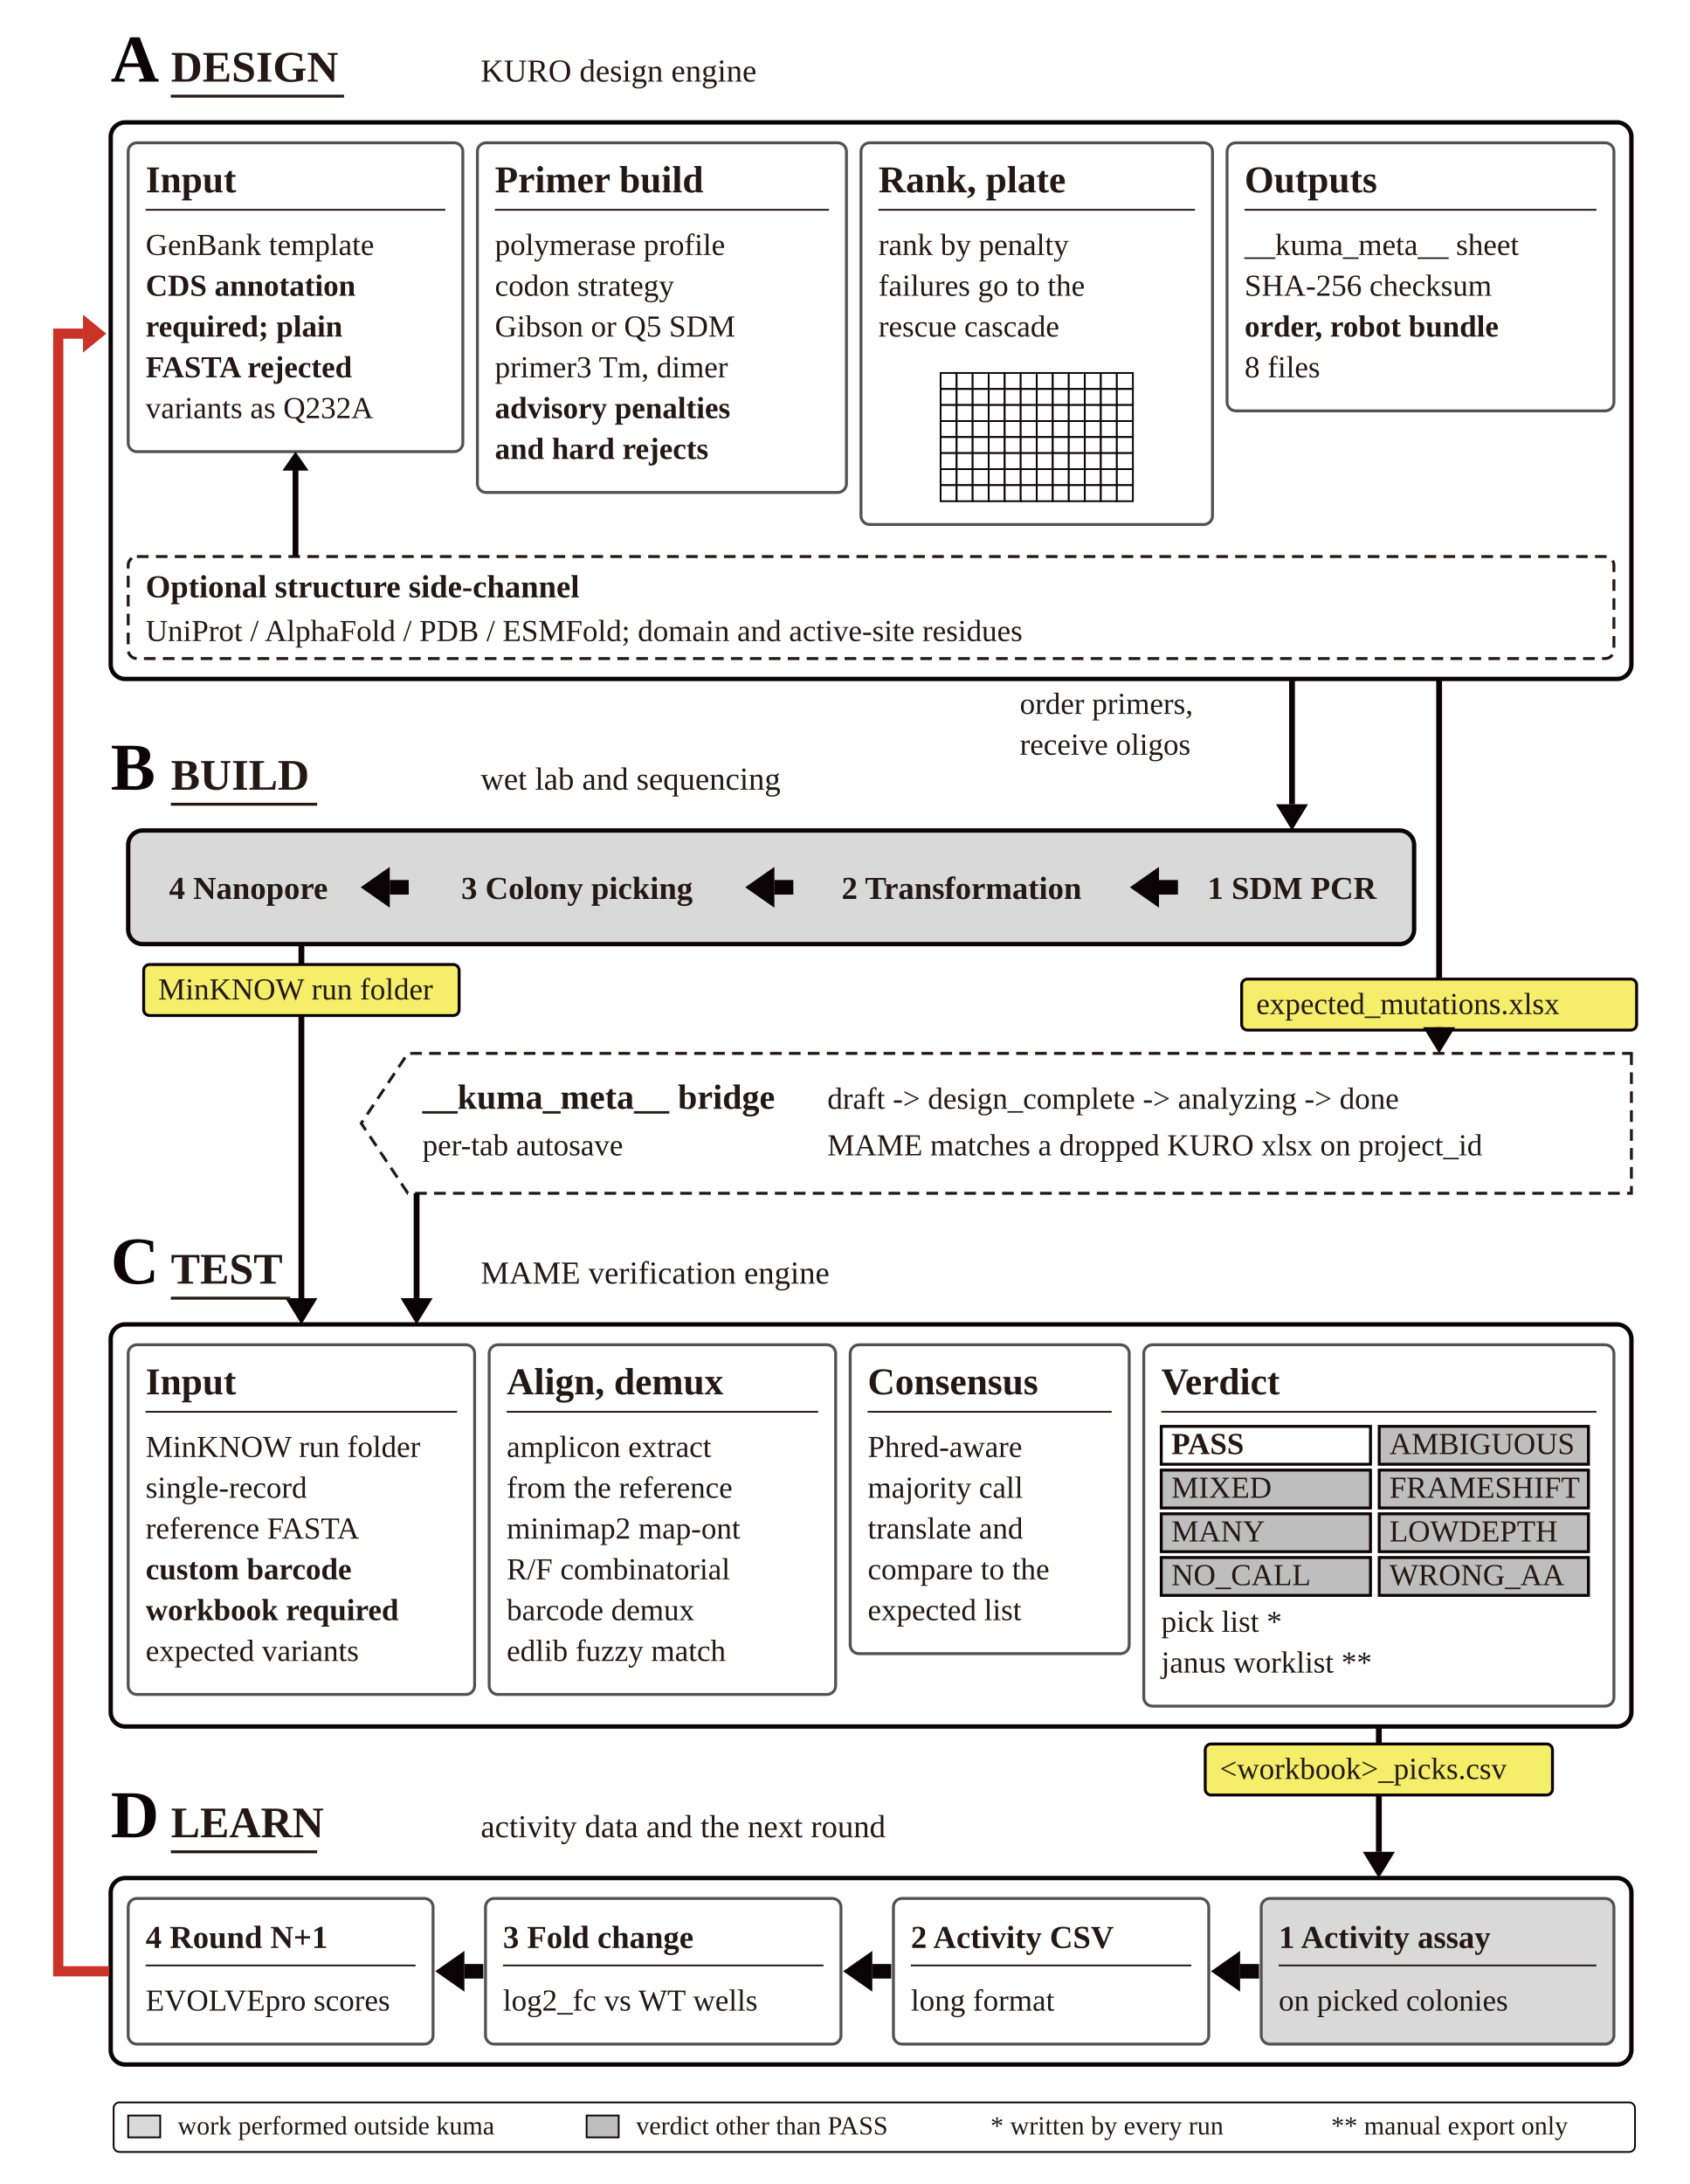
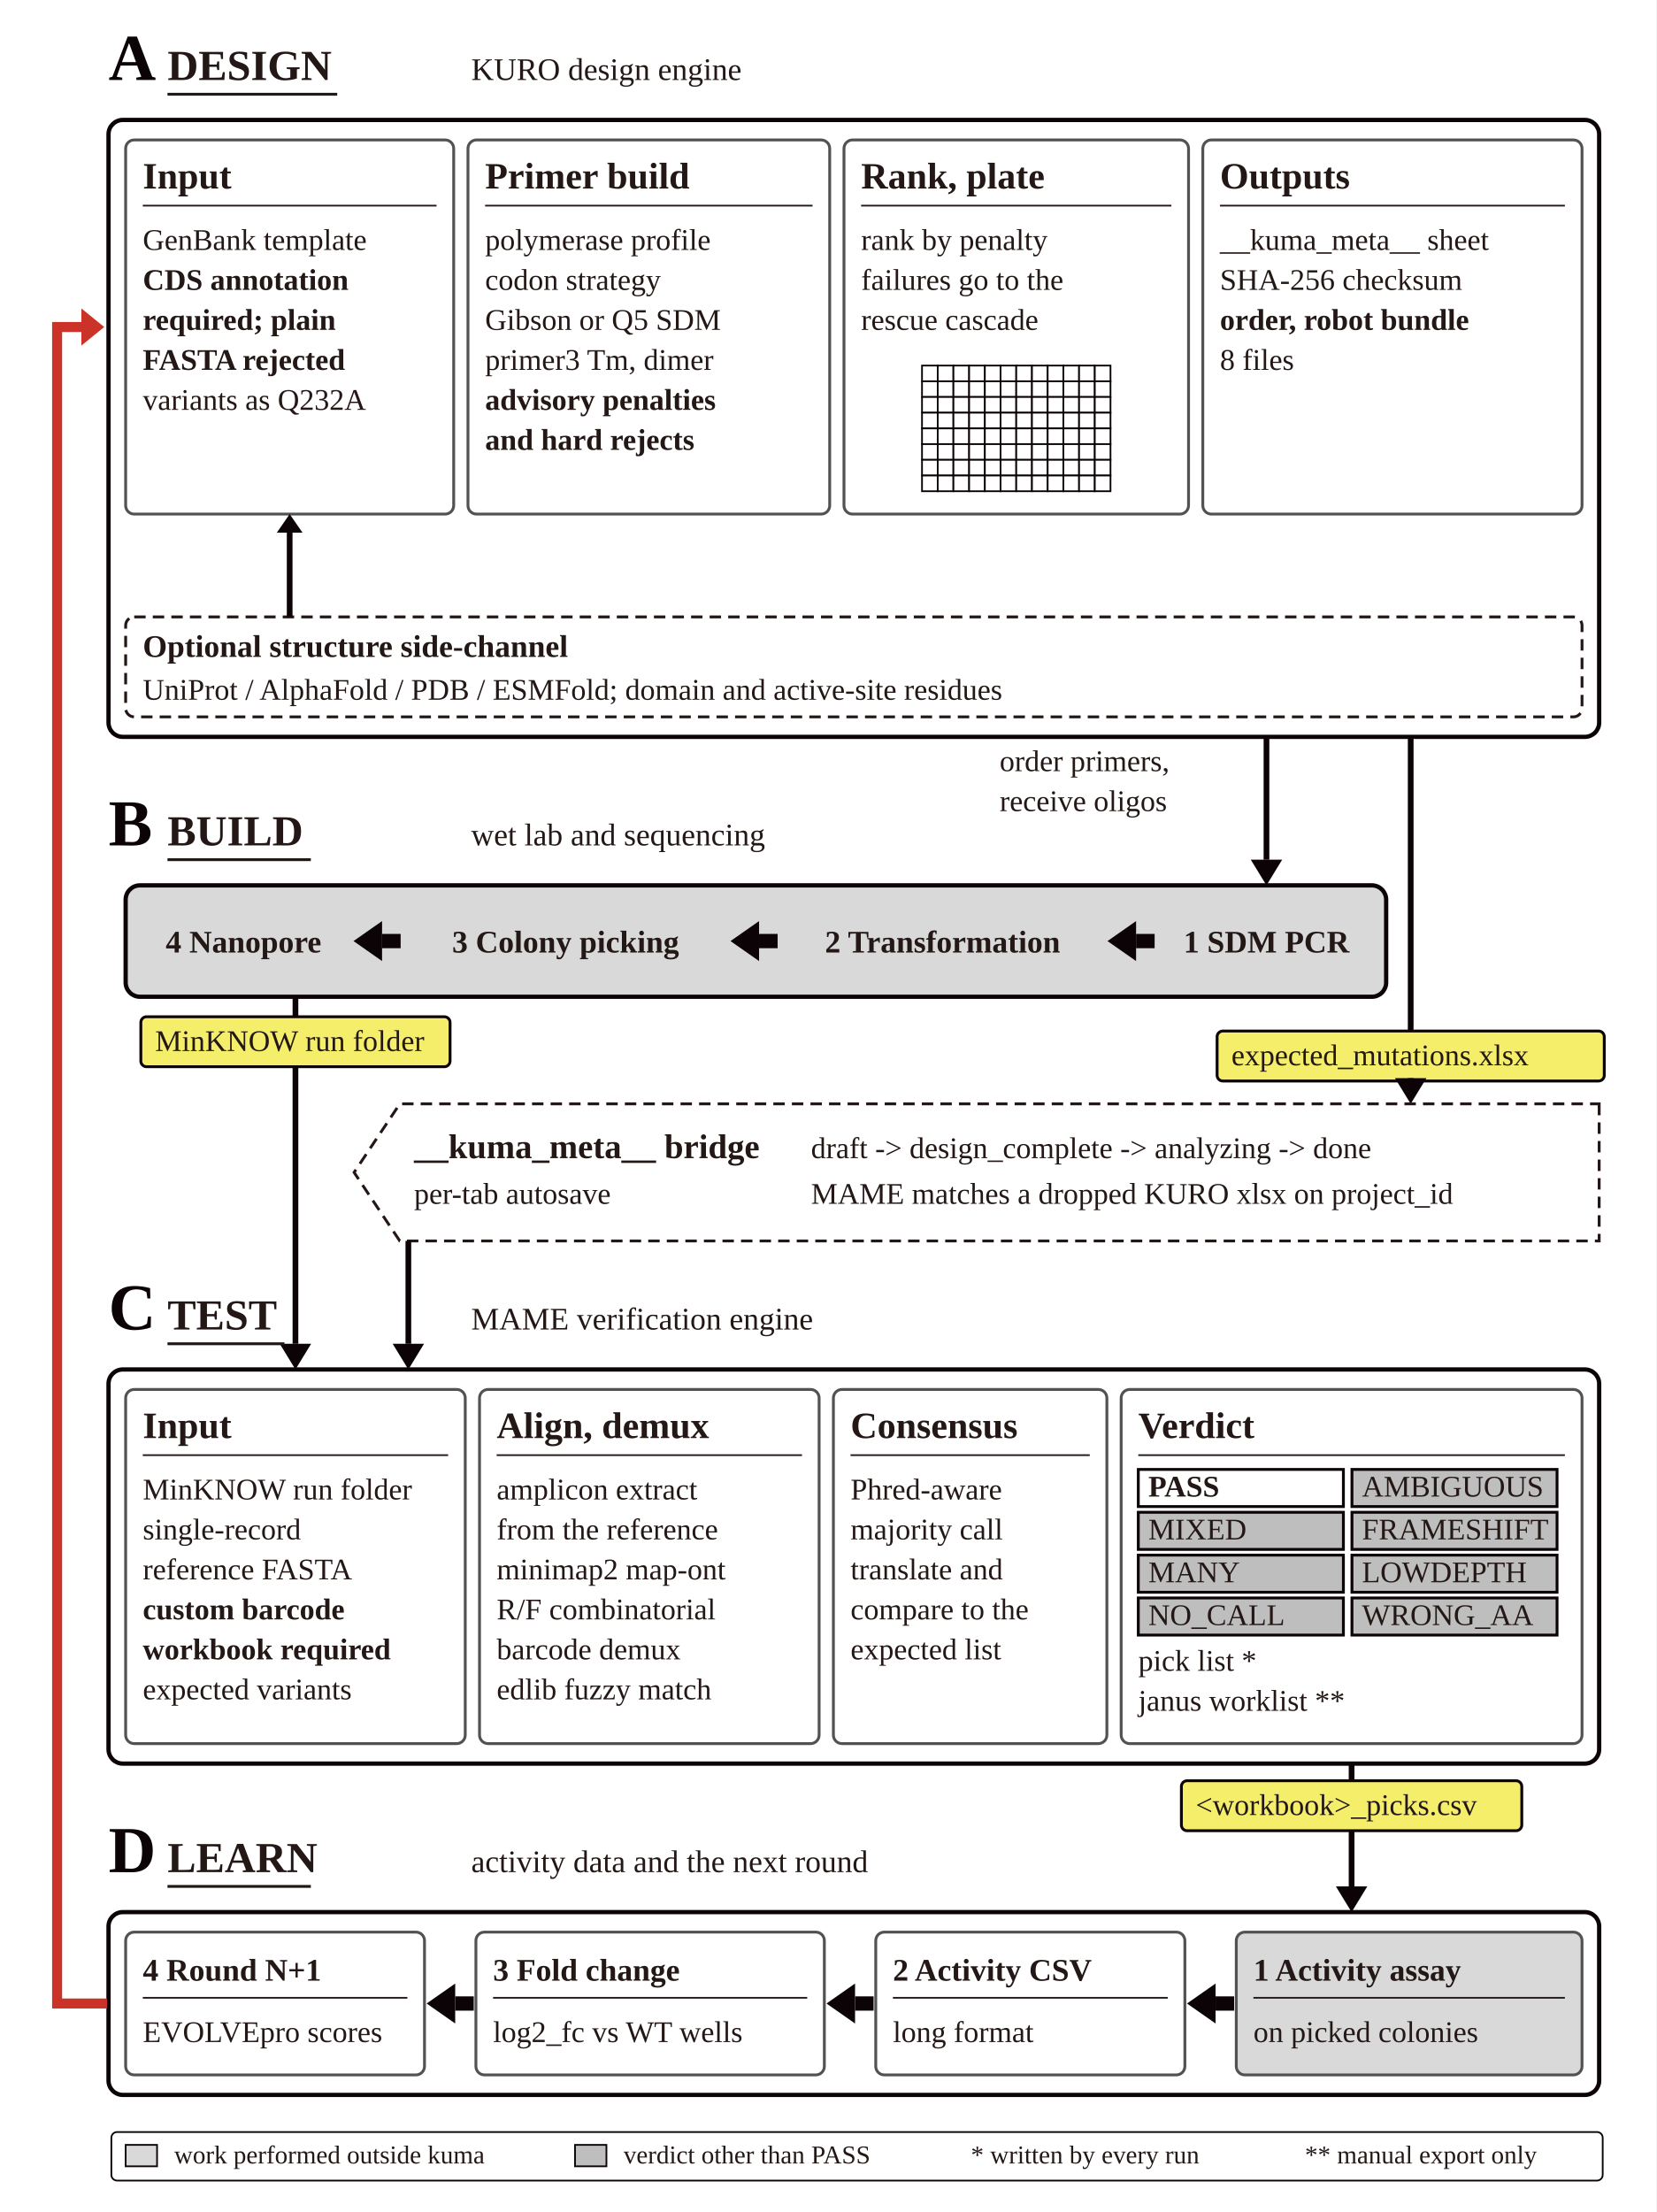
- <svg xmlns="http://www.w3.org/2000/svg" version="1.1" viewBox="0 0 1160 1499" width="1160" height="1499" font-family="Source Sans 3, sans-serif">
-   <rect x="0" y="0" width="1160" height="1499" fill="#ffffff" />
+ <svg xmlns="http://www.w3.org/2000/svg" version="1.1" viewBox="0 0 1160 1549" width="1160" height="1549" font-family="Source Sans 3, sans-serif">
+   <rect x="0" y="0" width="1160" height="1549" fill="#ffffff" />
  <text x="76" y="56" font-size="46" font-weight="700" fill="#0b0305">A</text>
  <text x="117.3" y="56" font-size="30" font-weight="700" fill="#231815">DESIGN</text>
  <line x1="117.3" y1="66" x2="236.18" y2="66" stroke="#231815" stroke-width="2" />
  <text x="330" y="56" font-size="22" fill="#231815">KURO design engine</text>
-   <rect x="76" y="84" width="1044" height="382" rx="10" fill="#ffffff" stroke="#0b0305" stroke-width="3" />
-   <rect x="88" y="98" width="229.748" height="212" rx="6" fill="#ffffff" stroke="#525252" stroke-width="2" />
+   <rect x="76" y="84" width="1044" height="432" rx="10" fill="#ffffff" stroke="#0b0305" stroke-width="3" />
+   <rect x="88" y="98" width="229.748" height="262" rx="6" fill="#ffffff" stroke="#525252" stroke-width="2" />
  <text x="100" y="132" font-size="26" font-weight="700" fill="#231815">Input</text>
  <line x1="100" y1="144" x2="305.748" y2="144" stroke="#231815" stroke-width="1.2" />
  <text x="100" y="175" font-size="21" fill="#231815">GenBank template</text>
  <text x="100" y="203" font-size="21" font-weight="700" fill="#231815">CDS annotation</text>
  <text x="100" y="231" font-size="21" font-weight="700" fill="#231815">required; plain</text>
  <text x="100" y="259" font-size="21" font-weight="700" fill="#231815">FASTA rejected</text>
  <text x="100" y="287" font-size="21" fill="#231815">variants as Q232A</text>
-   <rect x="327.748" y="98" width="253.343" height="240" rx="6" fill="#ffffff" stroke="#525252" stroke-width="2" />
+   <rect x="327.748" y="98" width="253.343" height="262" rx="6" fill="#ffffff" stroke="#525252" stroke-width="2" />
  <text x="339.748" y="132" font-size="26" font-weight="700" fill="#231815">Primer build</text>
  <line x1="339.748" y1="144" x2="569.091" y2="144" stroke="#231815" stroke-width="1.2" />
  <text x="339.748" y="175" font-size="21" fill="#231815">polymerase profile</text>
  <text x="339.748" y="203" font-size="21" fill="#231815">codon strategy</text>
  <text x="339.748" y="231" font-size="21" fill="#231815">Gibson or Q5 SDM</text>
  <text x="339.748" y="259" font-size="21" fill="#231815">primer3 Tm, dimer</text>
  <text x="339.748" y="287" font-size="21" font-weight="700" fill="#231815">advisory penalties</text>
  <text x="339.748" y="315" font-size="21" font-weight="700" fill="#231815">and hard rejects</text>
  <rect x="591.091" y="98" width="241.323" height="262" rx="6" fill="#ffffff" stroke="#525252" stroke-width="2" />
  <text x="603.091" y="132" font-size="26" font-weight="700" fill="#231815">Rank, plate</text>
  <line x1="603.091" y1="144" x2="820.414" y2="144" stroke="#231815" stroke-width="1.2" />
  <text x="603.091" y="175" font-size="21" fill="#231815">rank by penalty</text>
  <text x="603.091" y="203" font-size="21" fill="#231815">failures go to the</text>
  <text x="603.091" y="231" font-size="21" fill="#231815">rescue cascade</text>
  <rect x="645.752" y="256" width="11" height="11" fill="#ffffff" stroke="#0b0305" stroke-width="1.2" />
  <rect x="645.752" y="267" width="11" height="11" fill="#ffffff" stroke="#0b0305" stroke-width="1.2" />
  <rect x="645.752" y="278" width="11" height="11" fill="#ffffff" stroke="#0b0305" stroke-width="1.2" />
  <rect x="645.752" y="289" width="11" height="11" fill="#ffffff" stroke="#0b0305" stroke-width="1.2" />
  <rect x="645.752" y="300" width="11" height="11" fill="#ffffff" stroke="#0b0305" stroke-width="1.2" />
  <rect x="645.752" y="311" width="11" height="11" fill="#ffffff" stroke="#0b0305" stroke-width="1.2" />
  <rect x="645.752" y="322" width="11" height="11" fill="#ffffff" stroke="#0b0305" stroke-width="1.2" />
  <rect x="645.752" y="333" width="11" height="11" fill="#ffffff" stroke="#0b0305" stroke-width="1.2" />
  <rect x="656.752" y="256" width="11" height="11" fill="#ffffff" stroke="#0b0305" stroke-width="1.2" />
  <rect x="656.752" y="267" width="11" height="11" fill="#ffffff" stroke="#0b0305" stroke-width="1.2" />
  <rect x="656.752" y="278" width="11" height="11" fill="#ffffff" stroke="#0b0305" stroke-width="1.2" />
  <rect x="656.752" y="289" width="11" height="11" fill="#ffffff" stroke="#0b0305" stroke-width="1.2" />
  <rect x="656.752" y="300" width="11" height="11" fill="#ffffff" stroke="#0b0305" stroke-width="1.2" />
  <rect x="656.752" y="311" width="11" height="11" fill="#ffffff" stroke="#0b0305" stroke-width="1.2" />
  <rect x="656.752" y="322" width="11" height="11" fill="#ffffff" stroke="#0b0305" stroke-width="1.2" />
  <rect x="656.752" y="333" width="11" height="11" fill="#ffffff" stroke="#0b0305" stroke-width="1.2" />
  <rect x="667.752" y="256" width="11" height="11" fill="#ffffff" stroke="#0b0305" stroke-width="1.2" />
  <rect x="667.752" y="267" width="11" height="11" fill="#ffffff" stroke="#0b0305" stroke-width="1.2" />
  <rect x="667.752" y="278" width="11" height="11" fill="#ffffff" stroke="#0b0305" stroke-width="1.2" />
  <rect x="667.752" y="289" width="11" height="11" fill="#ffffff" stroke="#0b0305" stroke-width="1.2" />
  <rect x="667.752" y="300" width="11" height="11" fill="#ffffff" stroke="#0b0305" stroke-width="1.2" />
  <rect x="667.752" y="311" width="11" height="11" fill="#ffffff" stroke="#0b0305" stroke-width="1.2" />
  <rect x="667.752" y="322" width="11" height="11" fill="#ffffff" stroke="#0b0305" stroke-width="1.2" />
  <rect x="667.752" y="333" width="11" height="11" fill="#ffffff" stroke="#0b0305" stroke-width="1.2" />
  <rect x="678.752" y="256" width="11" height="11" fill="#ffffff" stroke="#0b0305" stroke-width="1.2" />
  <rect x="678.752" y="267" width="11" height="11" fill="#ffffff" stroke="#0b0305" stroke-width="1.2" />
  <rect x="678.752" y="278" width="11" height="11" fill="#ffffff" stroke="#0b0305" stroke-width="1.2" />
  <rect x="678.752" y="289" width="11" height="11" fill="#ffffff" stroke="#0b0305" stroke-width="1.2" />
  <rect x="678.752" y="300" width="11" height="11" fill="#ffffff" stroke="#0b0305" stroke-width="1.2" />
  <rect x="678.752" y="311" width="11" height="11" fill="#ffffff" stroke="#0b0305" stroke-width="1.2" />
  <rect x="678.752" y="322" width="11" height="11" fill="#ffffff" stroke="#0b0305" stroke-width="1.2" />
  <rect x="678.752" y="333" width="11" height="11" fill="#ffffff" stroke="#0b0305" stroke-width="1.2" />
  <rect x="689.752" y="256" width="11" height="11" fill="#ffffff" stroke="#0b0305" stroke-width="1.2" />
  <rect x="689.752" y="267" width="11" height="11" fill="#ffffff" stroke="#0b0305" stroke-width="1.2" />
  <rect x="689.752" y="278" width="11" height="11" fill="#ffffff" stroke="#0b0305" stroke-width="1.2" />
  <rect x="689.752" y="289" width="11" height="11" fill="#ffffff" stroke="#0b0305" stroke-width="1.2" />
  <rect x="689.752" y="300" width="11" height="11" fill="#ffffff" stroke="#0b0305" stroke-width="1.2" />
  <rect x="689.752" y="311" width="11" height="11" fill="#ffffff" stroke="#0b0305" stroke-width="1.2" />
  <rect x="689.752" y="322" width="11" height="11" fill="#ffffff" stroke="#0b0305" stroke-width="1.2" />
  <rect x="689.752" y="333" width="11" height="11" fill="#ffffff" stroke="#0b0305" stroke-width="1.2" />
  <rect x="700.752" y="256" width="11" height="11" fill="#ffffff" stroke="#0b0305" stroke-width="1.2" />
  <rect x="700.752" y="267" width="11" height="11" fill="#ffffff" stroke="#0b0305" stroke-width="1.2" />
  <rect x="700.752" y="278" width="11" height="11" fill="#ffffff" stroke="#0b0305" stroke-width="1.2" />
  <rect x="700.752" y="289" width="11" height="11" fill="#ffffff" stroke="#0b0305" stroke-width="1.2" />
  <rect x="700.752" y="300" width="11" height="11" fill="#ffffff" stroke="#0b0305" stroke-width="1.2" />
  <rect x="700.752" y="311" width="11" height="11" fill="#ffffff" stroke="#0b0305" stroke-width="1.2" />
  <rect x="700.752" y="322" width="11" height="11" fill="#ffffff" stroke="#0b0305" stroke-width="1.2" />
  <rect x="700.752" y="333" width="11" height="11" fill="#ffffff" stroke="#0b0305" stroke-width="1.2" />
  <rect x="711.752" y="256" width="11" height="11" fill="#ffffff" stroke="#0b0305" stroke-width="1.2" />
  <rect x="711.752" y="267" width="11" height="11" fill="#ffffff" stroke="#0b0305" stroke-width="1.2" />
  <rect x="711.752" y="278" width="11" height="11" fill="#ffffff" stroke="#0b0305" stroke-width="1.2" />
  <rect x="711.752" y="289" width="11" height="11" fill="#ffffff" stroke="#0b0305" stroke-width="1.2" />
  <rect x="711.752" y="300" width="11" height="11" fill="#ffffff" stroke="#0b0305" stroke-width="1.2" />
  <rect x="711.752" y="311" width="11" height="11" fill="#ffffff" stroke="#0b0305" stroke-width="1.2" />
  <rect x="711.752" y="322" width="11" height="11" fill="#ffffff" stroke="#0b0305" stroke-width="1.2" />
  <rect x="711.752" y="333" width="11" height="11" fill="#ffffff" stroke="#0b0305" stroke-width="1.2" />
  <rect x="722.752" y="256" width="11" height="11" fill="#ffffff" stroke="#0b0305" stroke-width="1.2" />
  <rect x="722.752" y="267" width="11" height="11" fill="#ffffff" stroke="#0b0305" stroke-width="1.2" />
  <rect x="722.752" y="278" width="11" height="11" fill="#ffffff" stroke="#0b0305" stroke-width="1.2" />
  <rect x="722.752" y="289" width="11" height="11" fill="#ffffff" stroke="#0b0305" stroke-width="1.2" />
  <rect x="722.752" y="300" width="11" height="11" fill="#ffffff" stroke="#0b0305" stroke-width="1.2" />
  <rect x="722.752" y="311" width="11" height="11" fill="#ffffff" stroke="#0b0305" stroke-width="1.2" />
  <rect x="722.752" y="322" width="11" height="11" fill="#ffffff" stroke="#0b0305" stroke-width="1.2" />
  <rect x="722.752" y="333" width="11" height="11" fill="#ffffff" stroke="#0b0305" stroke-width="1.2" />
  <rect x="733.752" y="256" width="11" height="11" fill="#ffffff" stroke="#0b0305" stroke-width="1.2" />
  <rect x="733.752" y="267" width="11" height="11" fill="#ffffff" stroke="#0b0305" stroke-width="1.2" />
  <rect x="733.752" y="278" width="11" height="11" fill="#ffffff" stroke="#0b0305" stroke-width="1.2" />
  <rect x="733.752" y="289" width="11" height="11" fill="#ffffff" stroke="#0b0305" stroke-width="1.2" />
  <rect x="733.752" y="300" width="11" height="11" fill="#ffffff" stroke="#0b0305" stroke-width="1.2" />
  <rect x="733.752" y="311" width="11" height="11" fill="#ffffff" stroke="#0b0305" stroke-width="1.2" />
  <rect x="733.752" y="322" width="11" height="11" fill="#ffffff" stroke="#0b0305" stroke-width="1.2" />
  <rect x="733.752" y="333" width="11" height="11" fill="#ffffff" stroke="#0b0305" stroke-width="1.2" />
  <rect x="744.752" y="256" width="11" height="11" fill="#ffffff" stroke="#0b0305" stroke-width="1.2" />
  <rect x="744.752" y="267" width="11" height="11" fill="#ffffff" stroke="#0b0305" stroke-width="1.2" />
  <rect x="744.752" y="278" width="11" height="11" fill="#ffffff" stroke="#0b0305" stroke-width="1.2" />
  <rect x="744.752" y="289" width="11" height="11" fill="#ffffff" stroke="#0b0305" stroke-width="1.2" />
  <rect x="744.752" y="300" width="11" height="11" fill="#ffffff" stroke="#0b0305" stroke-width="1.2" />
  <rect x="744.752" y="311" width="11" height="11" fill="#ffffff" stroke="#0b0305" stroke-width="1.2" />
  <rect x="744.752" y="322" width="11" height="11" fill="#ffffff" stroke="#0b0305" stroke-width="1.2" />
  <rect x="744.752" y="333" width="11" height="11" fill="#ffffff" stroke="#0b0305" stroke-width="1.2" />
  <rect x="755.752" y="256" width="11" height="11" fill="#ffffff" stroke="#0b0305" stroke-width="1.2" />
  <rect x="755.752" y="267" width="11" height="11" fill="#ffffff" stroke="#0b0305" stroke-width="1.2" />
  <rect x="755.752" y="278" width="11" height="11" fill="#ffffff" stroke="#0b0305" stroke-width="1.2" />
  <rect x="755.752" y="289" width="11" height="11" fill="#ffffff" stroke="#0b0305" stroke-width="1.2" />
  <rect x="755.752" y="300" width="11" height="11" fill="#ffffff" stroke="#0b0305" stroke-width="1.2" />
  <rect x="755.752" y="311" width="11" height="11" fill="#ffffff" stroke="#0b0305" stroke-width="1.2" />
  <rect x="755.752" y="322" width="11" height="11" fill="#ffffff" stroke="#0b0305" stroke-width="1.2" />
  <rect x="755.752" y="333" width="11" height="11" fill="#ffffff" stroke="#0b0305" stroke-width="1.2" />
  <rect x="766.752" y="256" width="11" height="11" fill="#ffffff" stroke="#0b0305" stroke-width="1.2" />
  <rect x="766.752" y="267" width="11" height="11" fill="#ffffff" stroke="#0b0305" stroke-width="1.2" />
  <rect x="766.752" y="278" width="11" height="11" fill="#ffffff" stroke="#0b0305" stroke-width="1.2" />
  <rect x="766.752" y="289" width="11" height="11" fill="#ffffff" stroke="#0b0305" stroke-width="1.2" />
  <rect x="766.752" y="300" width="11" height="11" fill="#ffffff" stroke="#0b0305" stroke-width="1.2" />
  <rect x="766.752" y="311" width="11" height="11" fill="#ffffff" stroke="#0b0305" stroke-width="1.2" />
  <rect x="766.752" y="322" width="11" height="11" fill="#ffffff" stroke="#0b0305" stroke-width="1.2" />
  <rect x="766.752" y="333" width="11" height="11" fill="#ffffff" stroke="#0b0305" stroke-width="1.2" />
-   <rect x="842.414" y="98" width="265.586" height="184" rx="6" fill="#ffffff" stroke="#525252" stroke-width="2" />
+   <rect x="842.414" y="98" width="265.586" height="262" rx="6" fill="#ffffff" stroke="#525252" stroke-width="2" />
  <text x="854.414" y="132" font-size="26" font-weight="700" fill="#231815">Outputs</text>
  <line x1="854.414" y1="144" x2="1096" y2="144" stroke="#231815" stroke-width="1.2" />
  <text x="854.414" y="175" font-size="21" fill="#231815">__kuma_meta__ sheet</text>
  <text x="854.414" y="203" font-size="21" fill="#231815">SHA-256 checksum</text>
  <text x="854.414" y="231" font-size="21" font-weight="700" fill="#231815">order, robot bundle</text>
  <text x="854.414" y="259" font-size="21" fill="#231815">8 files</text>
-   <rect x="88" y="382" width="1020" height="70" rx="6" fill="#ffffff" stroke="#231815" stroke-width="2" stroke-dasharray="8 5" />
-   <text x="100" y="410" font-size="22" font-weight="700" fill="#231815">Optional structure side-channel</text>
-   <text x="100" y="440" font-size="21" fill="#231815">UniProt / AlphaFold / PDB / ESMFold; domain and active-site residues</text>
-   <line x1="202.874" y1="382" x2="202.874" y2="322" stroke="#0b0305" stroke-width="4" />
-   <polygon points="193.874,323 211.874,323 202.874,310" fill="#0b0305" />
-   <line x1="886.996" y1="466" x2="886.996" y2="552" stroke="#0b0305" stroke-width="4" />
-   <polygon points="875.996,552 897.996,552 886.996,570" fill="#0b0305" />
-   <text x="700.116" y="490" font-size="21" fill="#231815">order primers,</text>
-   <text x="700.116" y="518" font-size="21" fill="#231815">receive oligos</text>
-   <line x1="988" y1="466" x2="988" y2="672" stroke="#0b0305" stroke-width="4" />
-   <rect x="852.42" y="672" width="271.16" height="35" rx="4" fill="#f4ee6b" stroke="#0b0305" stroke-width="2" />
-   <text x="862.42" y="696" font-size="21" fill="#231815">expected_mutations.xlsx</text>
-   <line x1="988" y1="707" x2="988" y2="705" stroke="#0b0305" stroke-width="4" />
-   <polygon points="977,705 999,705 988,723" fill="#0b0305" />
-   <text x="76" y="542" font-size="46" font-weight="700" fill="#0b0305">B</text>
-   <text x="117.3" y="542" font-size="30" font-weight="700" fill="#231815">BUILD</text>
-   <line x1="117.3" y1="552" x2="217.7" y2="552" stroke="#231815" stroke-width="2" />
-   <text x="330" y="542" font-size="22" fill="#231815">wet lab and sequencing</text>
-   <rect x="88" y="570" width="882.821" height="78" rx="10" fill="#d9d9d9" stroke="#0b0305" stroke-width="3" />
-   <text x="886.996" y="617" font-size="22" font-weight="700" text-anchor="middle" fill="#231815">1  SDM PCR</text>
-   <text x="660.149" y="617" font-size="22" font-weight="700" text-anchor="middle" fill="#231815">2  Transformation</text>
-   <text x="396.107" y="617" font-size="22" font-weight="700" text-anchor="middle" fill="#231815">3  Colony picking</text>
-   <text x="170.543" y="617" font-size="22" font-weight="700" text-anchor="middle" fill="#231815">4  Nanopore</text>
-   <polygon points="775.67,609 795.67,595 795.67,623" fill="#0b0305" />
-   <rect x="795.67" y="604" width="13" height="10" fill="#0b0305" />
-   <polygon points="511.628,609 531.628,595 531.628,623" fill="#0b0305" />
-   <rect x="531.628" y="604" width="13" height="10" fill="#0b0305" />
-   <polygon points="247.586,609 267.586,595 267.586,623" fill="#0b0305" />
-   <rect x="267.586" y="604" width="13" height="10" fill="#0b0305" />
-   <polygon points="1120,723 1120,819 280,819 248,771 280,723" fill="#ffffff" stroke="#231815" stroke-width="2" stroke-dasharray="8 5" />
-   <text x="290" y="761" font-size="24" font-weight="700" fill="#231815">__kuma_meta__ bridge</text>
-   <text x="290" y="793" font-size="21" fill="#231815">per-tab autosave</text>
-   <text x="568" y="761" font-size="21" fill="#231815">draft -&gt; design_complete -&gt; analyzing -&gt; done</text>
-   <text x="568" y="793" font-size="21" fill="#231815">MAME matches a dropped KURO xlsx on project_id</text>
-   <line x1="206.921" y1="648" x2="206.921" y2="662" stroke="#0b0305" stroke-width="4" />
-   <rect x="98.641" y="662" width="216.56" height="35" rx="4" fill="#f4ee6b" stroke="#0b0305" stroke-width="2" />
-   <text x="108.641" y="686" font-size="21" fill="#231815">MinKNOW run folder</text>
-   <line x1="206.921" y1="697" x2="206.921" y2="891" stroke="#0b0305" stroke-width="4" />
-   <polygon points="195.921,891 217.921,891 206.921,909" fill="#0b0305" />
-   <line x1="286" y1="819" x2="286" y2="891" stroke="#0b0305" stroke-width="4" />
-   <polygon points="275,891 297,891 286,909" fill="#0b0305" />
-   <text x="76" y="881" font-size="46" font-weight="700" fill="#0b0305">C</text>
-   <text x="117.3" y="881" font-size="30" font-weight="700" fill="#231815">TEST</text>
-   <line x1="117.3" y1="891" x2="199.22" y2="891" stroke="#231815" stroke-width="2" />
-   <text x="330" y="881" font-size="22" fill="#231815">MAME verification engine</text>
-   <rect x="76" y="909" width="1044" height="276" rx="10" fill="#ffffff" stroke="#0b0305" stroke-width="3" />
-   <rect x="88" y="923" width="237.842" height="240" rx="6" fill="#ffffff" stroke="#525252" stroke-width="2" />
-   <text x="100" y="957" font-size="26" font-weight="700" fill="#231815">Input</text>
-   <line x1="100" y1="969" x2="313.842" y2="969" stroke="#231815" stroke-width="1.2" />
-   <text x="100" y="1000" font-size="21" fill="#231815">MinKNOW run folder</text>
-   <text x="100" y="1028" font-size="21" fill="#231815">single-record</text>
-   <text x="100" y="1056" font-size="21" fill="#231815">reference FASTA</text>
-   <text x="100" y="1084" font-size="21" font-weight="700" fill="#231815">custom barcode</text>
-   <text x="100" y="1112" font-size="21" font-weight="700" fill="#231815">workbook required</text>
-   <text x="100" y="1140" font-size="21" fill="#231815">expected variants</text>
-   <rect x="335.842" y="923" width="237.842" height="240" rx="6" fill="#ffffff" stroke="#525252" stroke-width="2" />
-   <text x="347.842" y="957" font-size="26" font-weight="700" fill="#231815">Align, demux</text>
-   <line x1="347.842" y1="969" x2="561.685" y2="969" stroke="#231815" stroke-width="1.2" />
-   <text x="347.842" y="1000" font-size="21" fill="#231815">amplicon extract</text>
-   <text x="347.842" y="1028" font-size="21" fill="#231815">from the reference</text>
-   <text x="347.842" y="1056" font-size="21" fill="#231815">minimap2 map-ont</text>
-   <text x="347.842" y="1084" font-size="21" fill="#231815">R/F combinatorial</text>
-   <text x="347.842" y="1112" font-size="21" fill="#231815">barcode demux</text>
-   <text x="347.842" y="1140" font-size="21" fill="#231815">edlib fuzzy match</text>
-   <rect x="583.685" y="923" width="191.542" height="212" rx="6" fill="#ffffff" stroke="#525252" stroke-width="2" />
-   <text x="595.685" y="957" font-size="26" font-weight="700" fill="#231815">Consensus</text>
-   <line x1="595.685" y1="969" x2="763.227" y2="969" stroke="#231815" stroke-width="1.2" />
-   <text x="595.685" y="1000" font-size="21" fill="#231815">Phred-aware</text>
-   <text x="595.685" y="1028" font-size="21" fill="#231815">majority call</text>
-   <text x="595.685" y="1056" font-size="21" fill="#231815">translate and</text>
-   <text x="595.685" y="1084" font-size="21" fill="#231815">compare to the</text>
-   <text x="595.685" y="1112" font-size="21" fill="#231815">expected list</text>
-   <rect x="785.227" y="923" width="322.773" height="248" rx="6" fill="#ffffff" stroke="#525252" stroke-width="2" />
-   <text x="797.227" y="957" font-size="26" font-weight="700" fill="#231815">Verdict</text>
-   <line x1="797.227" y1="969" x2="1096" y2="969" stroke="#231815" stroke-width="1.2" />
-   <rect x="797.227" y="979" width="143.642" height="26" fill="#ffffff" stroke="#0b0305" stroke-width="2" />
-   <text x="804.227" y="998" font-size="21" font-weight="700" fill="#231815">PASS</text>
-   <rect x="946.869" y="979" width="143.642" height="26" fill="#bfbebe" stroke="#0b0305" stroke-width="2" />
-   <text x="953.869" y="998" font-size="21" fill="#231815">AMBIGUOUS</text>
-   <rect x="797.227" y="1009" width="143.642" height="26" fill="#bfbebe" stroke="#0b0305" stroke-width="2" />
-   <text x="804.227" y="1028" font-size="21" fill="#231815">MIXED</text>
-   <rect x="946.869" y="1009" width="143.642" height="26" fill="#bfbebe" stroke="#0b0305" stroke-width="2" />
-   <text x="953.869" y="1028" font-size="21" fill="#231815">FRAMESHIFT</text>
-   <rect x="797.227" y="1039" width="143.642" height="26" fill="#bfbebe" stroke="#0b0305" stroke-width="2" />
-   <text x="804.227" y="1058" font-size="21" fill="#231815">MANY</text>
-   <rect x="946.869" y="1039" width="143.642" height="26" fill="#bfbebe" stroke="#0b0305" stroke-width="2" />
-   <text x="953.869" y="1058" font-size="21" fill="#231815">LOWDEPTH</text>
-   <rect x="797.227" y="1069" width="143.642" height="26" fill="#bfbebe" stroke="#0b0305" stroke-width="2" />
-   <text x="804.227" y="1088" font-size="21" fill="#231815">NO_CALL</text>
-   <rect x="946.869" y="1069" width="143.642" height="26" fill="#bfbebe" stroke="#0b0305" stroke-width="2" />
-   <text x="953.869" y="1088" font-size="21" fill="#231815">WRONG_AA</text>
-   <text x="797.227" y="1120" font-size="21" fill="#231815">pick list *</text>
-   <text x="797.227" y="1148" font-size="21" fill="#231815">janus worklist **</text>
-   <line x1="946.613" y1="1185" x2="946.613" y2="1197" stroke="#0b0305" stroke-width="4" />
-   <rect x="827.413" y="1197" width="238.4" height="35" rx="4" fill="#f4ee6b" stroke="#0b0305" stroke-width="2" />
-   <text x="837.413" y="1221" font-size="21" fill="#231815">&lt;workbook&gt;_picks.csv</text>
-   <line x1="946.613" y1="1232" x2="946.613" y2="1271" stroke="#0b0305" stroke-width="4" />
-   <polygon points="935.613,1271 957.613,1271 946.613,1289" fill="#0b0305" />
-   <text x="76" y="1261" font-size="46" font-weight="700" fill="#0b0305">D</text>
-   <text x="117.3" y="1261" font-size="30" font-weight="700" fill="#231815">LEARN</text>
-   <line x1="117.3" y1="1271" x2="217.7" y2="1271" stroke="#231815" stroke-width="2" />
-   <text x="330" y="1261" font-size="22" fill="#231815">activity data and the next round</text>
-   <rect x="76" y="1289" width="1044" height="128" rx="10" fill="#ffffff" stroke="#0b0305" stroke-width="3" />
-   <rect x="88" y="1303" width="209.312" height="100" rx="6" fill="#ffffff" stroke="#525252" stroke-width="2" />
-   <text x="100" y="1337" font-size="22" font-weight="700" fill="#231815">4  Round N+1</text>
-   <line x1="100" y1="1349" x2="285.312" y2="1349" stroke="#231815" stroke-width="1.2" />
-   <text x="100" y="1380" font-size="21" fill="#231815">EVOLVEpro scores</text>
-   <rect x="333.312" y="1303" width="244.038" height="100" rx="6" fill="#ffffff" stroke="#525252" stroke-width="2" />
-   <text x="345.312" y="1337" font-size="22" font-weight="700" fill="#231815">3  Fold change</text>
-   <line x1="345.312" y1="1349" x2="565.35" y2="1349" stroke="#231815" stroke-width="1.2" />
-   <text x="345.312" y="1380" font-size="21" fill="#231815">log2_fc vs WT wells</text>
-   <rect x="613.35" y="1303" width="216.499" height="100" rx="6" fill="#ffffff" stroke="#525252" stroke-width="2" />
-   <text x="625.35" y="1337" font-size="22" font-weight="700" fill="#231815">2  Activity CSV</text>
-   <line x1="625.35" y1="1349" x2="817.849" y2="1349" stroke="#231815" stroke-width="1.2" />
-   <text x="625.35" y="1380" font-size="21" fill="#231815">long format</text>
-   <rect x="865.849" y="1303" width="242.151" height="100" rx="6" fill="#d9d9d9" stroke="#525252" stroke-width="2" />
-   <text x="877.849" y="1337" font-size="22" font-weight="700" fill="#231815">1  Activity assay</text>
-   <line x1="877.849" y1="1349" x2="1096" y2="1349" stroke="#231815" stroke-width="1.2" />
-   <text x="877.849" y="1380" font-size="21" fill="#231815">on picked colonies</text>
-   <polygon points="298.812,1353 318.812,1339 318.812,1367" fill="#0b0305" />
-   <rect x="318.812" y="1348" width="13" height="10" fill="#0b0305" />
-   <polygon points="578.85,1353 598.85,1339 598.85,1367" fill="#0b0305" />
-   <rect x="598.85" y="1348" width="13" height="10" fill="#0b0305" />
-   <polygon points="831.349,1353 851.349,1339 851.349,1367" fill="#0b0305" />
-   <rect x="851.349" y="1348" width="13" height="10" fill="#0b0305" />
-   <rect x="78" y="1443" width="1044.48" height="34" rx="4" fill="#ffffff" stroke="#0b0305" stroke-width="1.2" />
-   <rect x="88" y="1452" width="22" height="15" fill="#d9d9d9" stroke="#0b0305" stroke-width="1.2" />
-   <text x="122" y="1465" font-size="18" fill="#231815">work performed outside kuma</text>
-   <rect x="402.72" y="1452" width="22" height="15" fill="#bfbebe" stroke="#0b0305" stroke-width="1.2" />
-   <text x="436.72" y="1465" font-size="18" fill="#231815">verdict other than PASS</text>
-   <text x="680" y="1465" font-size="18" fill="#231815">* written by every run</text>
-   <text x="913.92" y="1465" font-size="18" fill="#231815">** manual export only</text>
-   <path d="M75,1353 L40,1353 L40,229 L57,229" fill="none" stroke="#cb3228" stroke-width="7" stroke-linejoin="miter" />
+   <rect x="88" y="432" width="1020" height="70" rx="6" fill="#ffffff" stroke="#231815" stroke-width="2" stroke-dasharray="8 5" />
+   <text x="100" y="460" font-size="22" font-weight="700" fill="#231815">Optional structure side-channel</text>
+   <text x="100" y="490" font-size="21" fill="#231815">UniProt / AlphaFold / PDB / ESMFold; domain and active-site residues</text>
+   <line x1="202.874" y1="432" x2="202.874" y2="372" stroke="#0b0305" stroke-width="4" />
+   <polygon points="193.874,373 211.874,373 202.874,360" fill="#0b0305" />
+   <line x1="886.996" y1="516" x2="886.996" y2="602" stroke="#0b0305" stroke-width="4" />
+   <polygon points="875.996,602 897.996,602 886.996,620" fill="#0b0305" />
+   <text x="700.116" y="540" font-size="21" fill="#231815">order primers,</text>
+   <text x="700.116" y="568" font-size="21" fill="#231815">receive oligos</text>
+   <line x1="988" y1="516" x2="988" y2="722" stroke="#0b0305" stroke-width="4" />
+   <rect x="852.42" y="722" width="271.16" height="35" rx="4" fill="#f4ee6b" stroke="#0b0305" stroke-width="2" />
+   <text x="862.42" y="746" font-size="21" fill="#231815">expected_mutations.xlsx</text>
+   <line x1="988" y1="757" x2="988" y2="755" stroke="#0b0305" stroke-width="4" />
+   <polygon points="977,755 999,755 988,773" fill="#0b0305" />
+   <text x="76" y="592" font-size="46" font-weight="700" fill="#0b0305">B</text>
+   <text x="117.3" y="592" font-size="30" font-weight="700" fill="#231815">BUILD</text>
+   <line x1="117.3" y1="602" x2="217.7" y2="602" stroke="#231815" stroke-width="2" />
+   <text x="330" y="592" font-size="22" fill="#231815">wet lab and sequencing</text>
+   <rect x="88" y="620" width="882.821" height="78" rx="10" fill="#d9d9d9" stroke="#0b0305" stroke-width="3" />
+   <text x="886.996" y="667" font-size="22" font-weight="700" text-anchor="middle" fill="#231815">1  SDM PCR</text>
+   <text x="660.149" y="667" font-size="22" font-weight="700" text-anchor="middle" fill="#231815">2  Transformation</text>
+   <text x="396.107" y="667" font-size="22" font-weight="700" text-anchor="middle" fill="#231815">3  Colony picking</text>
+   <text x="170.543" y="667" font-size="22" font-weight="700" text-anchor="middle" fill="#231815">4  Nanopore</text>
+   <polygon points="775.67,659 795.67,645 795.67,673" fill="#0b0305" />
+   <rect x="795.67" y="654" width="13" height="10" fill="#0b0305" />
+   <polygon points="511.628,659 531.628,645 531.628,673" fill="#0b0305" />
+   <rect x="531.628" y="654" width="13" height="10" fill="#0b0305" />
+   <polygon points="247.586,659 267.586,645 267.586,673" fill="#0b0305" />
+   <rect x="267.586" y="654" width="13" height="10" fill="#0b0305" />
+   <polygon points="1120,773 1120,869 280,869 248,821 280,773" fill="#ffffff" stroke="#231815" stroke-width="2" stroke-dasharray="8 5" />
+   <text x="290" y="811" font-size="24" font-weight="700" fill="#231815">__kuma_meta__ bridge</text>
+   <text x="290" y="843" font-size="21" fill="#231815">per-tab autosave</text>
+   <text x="568" y="811" font-size="21" fill="#231815">draft -&gt; design_complete -&gt; analyzing -&gt; done</text>
+   <text x="568" y="843" font-size="21" fill="#231815">MAME matches a dropped KURO xlsx on project_id</text>
+   <line x1="206.921" y1="698" x2="206.921" y2="712" stroke="#0b0305" stroke-width="4" />
+   <rect x="98.641" y="712" width="216.56" height="35" rx="4" fill="#f4ee6b" stroke="#0b0305" stroke-width="2" />
+   <text x="108.641" y="736" font-size="21" fill="#231815">MinKNOW run folder</text>
+   <line x1="206.921" y1="747" x2="206.921" y2="941" stroke="#0b0305" stroke-width="4" />
+   <polygon points="195.921,941 217.921,941 206.921,959" fill="#0b0305" />
+   <line x1="286" y1="869" x2="286" y2="941" stroke="#0b0305" stroke-width="4" />
+   <polygon points="275,941 297,941 286,959" fill="#0b0305" />
+   <text x="76" y="931" font-size="46" font-weight="700" fill="#0b0305">C</text>
+   <text x="117.3" y="931" font-size="30" font-weight="700" fill="#231815">TEST</text>
+   <line x1="117.3" y1="941" x2="199.22" y2="941" stroke="#231815" stroke-width="2" />
+   <text x="330" y="931" font-size="22" fill="#231815">MAME verification engine</text>
+   <rect x="76" y="959" width="1044" height="276" rx="10" fill="#ffffff" stroke="#0b0305" stroke-width="3" />
+   <rect x="88" y="973" width="237.842" height="248" rx="6" fill="#ffffff" stroke="#525252" stroke-width="2" />
+   <text x="100" y="1007" font-size="26" font-weight="700" fill="#231815">Input</text>
+   <line x1="100" y1="1019" x2="313.842" y2="1019" stroke="#231815" stroke-width="1.2" />
+   <text x="100" y="1050" font-size="21" fill="#231815">MinKNOW run folder</text>
+   <text x="100" y="1078" font-size="21" fill="#231815">single-record</text>
+   <text x="100" y="1106" font-size="21" fill="#231815">reference FASTA</text>
+   <text x="100" y="1134" font-size="21" font-weight="700" fill="#231815">custom barcode</text>
+   <text x="100" y="1162" font-size="21" font-weight="700" fill="#231815">workbook required</text>
+   <text x="100" y="1190" font-size="21" fill="#231815">expected variants</text>
+   <rect x="335.842" y="973" width="237.842" height="248" rx="6" fill="#ffffff" stroke="#525252" stroke-width="2" />
+   <text x="347.842" y="1007" font-size="26" font-weight="700" fill="#231815">Align, demux</text>
+   <line x1="347.842" y1="1019" x2="561.685" y2="1019" stroke="#231815" stroke-width="1.2" />
+   <text x="347.842" y="1050" font-size="21" fill="#231815">amplicon extract</text>
+   <text x="347.842" y="1078" font-size="21" fill="#231815">from the reference</text>
+   <text x="347.842" y="1106" font-size="21" fill="#231815">minimap2 map-ont</text>
+   <text x="347.842" y="1134" font-size="21" fill="#231815">R/F combinatorial</text>
+   <text x="347.842" y="1162" font-size="21" fill="#231815">barcode demux</text>
+   <text x="347.842" y="1190" font-size="21" fill="#231815">edlib fuzzy match</text>
+   <rect x="583.685" y="973" width="191.542" height="248" rx="6" fill="#ffffff" stroke="#525252" stroke-width="2" />
+   <text x="595.685" y="1007" font-size="26" font-weight="700" fill="#231815">Consensus</text>
+   <line x1="595.685" y1="1019" x2="763.227" y2="1019" stroke="#231815" stroke-width="1.2" />
+   <text x="595.685" y="1050" font-size="21" fill="#231815">Phred-aware</text>
+   <text x="595.685" y="1078" font-size="21" fill="#231815">majority call</text>
+   <text x="595.685" y="1106" font-size="21" fill="#231815">translate and</text>
+   <text x="595.685" y="1134" font-size="21" fill="#231815">compare to the</text>
+   <text x="595.685" y="1162" font-size="21" fill="#231815">expected list</text>
+   <rect x="785.227" y="973" width="322.773" height="248" rx="6" fill="#ffffff" stroke="#525252" stroke-width="2" />
+   <text x="797.227" y="1007" font-size="26" font-weight="700" fill="#231815">Verdict</text>
+   <line x1="797.227" y1="1019" x2="1096" y2="1019" stroke="#231815" stroke-width="1.2" />
+   <rect x="797.227" y="1029" width="143.642" height="26" fill="#ffffff" stroke="#0b0305" stroke-width="2" />
+   <text x="804.227" y="1048" font-size="21" font-weight="700" fill="#231815">PASS</text>
+   <rect x="946.869" y="1029" width="143.642" height="26" fill="#bfbebe" stroke="#0b0305" stroke-width="2" />
+   <text x="953.869" y="1048" font-size="21" fill="#231815">AMBIGUOUS</text>
+   <rect x="797.227" y="1059" width="143.642" height="26" fill="#bfbebe" stroke="#0b0305" stroke-width="2" />
+   <text x="804.227" y="1078" font-size="21" fill="#231815">MIXED</text>
+   <rect x="946.869" y="1059" width="143.642" height="26" fill="#bfbebe" stroke="#0b0305" stroke-width="2" />
+   <text x="953.869" y="1078" font-size="21" fill="#231815">FRAMESHIFT</text>
+   <rect x="797.227" y="1089" width="143.642" height="26" fill="#bfbebe" stroke="#0b0305" stroke-width="2" />
+   <text x="804.227" y="1108" font-size="21" fill="#231815">MANY</text>
+   <rect x="946.869" y="1089" width="143.642" height="26" fill="#bfbebe" stroke="#0b0305" stroke-width="2" />
+   <text x="953.869" y="1108" font-size="21" fill="#231815">LOWDEPTH</text>
+   <rect x="797.227" y="1119" width="143.642" height="26" fill="#bfbebe" stroke="#0b0305" stroke-width="2" />
+   <text x="804.227" y="1138" font-size="21" fill="#231815">NO_CALL</text>
+   <rect x="946.869" y="1119" width="143.642" height="26" fill="#bfbebe" stroke="#0b0305" stroke-width="2" />
+   <text x="953.869" y="1138" font-size="21" fill="#231815">WRONG_AA</text>
+   <text x="797.227" y="1170" font-size="21" fill="#231815">pick list *</text>
+   <text x="797.227" y="1198" font-size="21" fill="#231815">janus worklist **</text>
+   <line x1="946.613" y1="1235" x2="946.613" y2="1247" stroke="#0b0305" stroke-width="4" />
+   <rect x="827.413" y="1247" width="238.4" height="35" rx="4" fill="#f4ee6b" stroke="#0b0305" stroke-width="2" />
+   <text x="837.413" y="1271" font-size="21" fill="#231815">&lt;workbook&gt;_picks.csv</text>
+   <line x1="946.613" y1="1282" x2="946.613" y2="1321" stroke="#0b0305" stroke-width="4" />
+   <polygon points="935.613,1321 957.613,1321 946.613,1339" fill="#0b0305" />
+   <text x="76" y="1311" font-size="46" font-weight="700" fill="#0b0305">D</text>
+   <text x="117.3" y="1311" font-size="30" font-weight="700" fill="#231815">LEARN</text>
+   <line x1="117.3" y1="1321" x2="217.7" y2="1321" stroke="#231815" stroke-width="2" />
+   <text x="330" y="1311" font-size="22" fill="#231815">activity data and the next round</text>
+   <rect x="76" y="1339" width="1044" height="128" rx="10" fill="#ffffff" stroke="#0b0305" stroke-width="3" />
+   <rect x="88" y="1353" width="209.312" height="100" rx="6" fill="#ffffff" stroke="#525252" stroke-width="2" />
+   <text x="100" y="1387" font-size="22" font-weight="700" fill="#231815">4  Round N+1</text>
+   <line x1="100" y1="1399" x2="285.312" y2="1399" stroke="#231815" stroke-width="1.2" />
+   <text x="100" y="1430" font-size="21" fill="#231815">EVOLVEpro scores</text>
+   <rect x="333.312" y="1353" width="244.038" height="100" rx="6" fill="#ffffff" stroke="#525252" stroke-width="2" />
+   <text x="345.312" y="1387" font-size="22" font-weight="700" fill="#231815">3  Fold change</text>
+   <line x1="345.312" y1="1399" x2="565.35" y2="1399" stroke="#231815" stroke-width="1.2" />
+   <text x="345.312" y="1430" font-size="21" fill="#231815">log2_fc vs WT wells</text>
+   <rect x="613.35" y="1353" width="216.499" height="100" rx="6" fill="#ffffff" stroke="#525252" stroke-width="2" />
+   <text x="625.35" y="1387" font-size="22" font-weight="700" fill="#231815">2  Activity CSV</text>
+   <line x1="625.35" y1="1399" x2="817.849" y2="1399" stroke="#231815" stroke-width="1.2" />
+   <text x="625.35" y="1430" font-size="21" fill="#231815">long format</text>
+   <rect x="865.849" y="1353" width="242.151" height="100" rx="6" fill="#d9d9d9" stroke="#525252" stroke-width="2" />
+   <text x="877.849" y="1387" font-size="22" font-weight="700" fill="#231815">1  Activity assay</text>
+   <line x1="877.849" y1="1399" x2="1096" y2="1399" stroke="#231815" stroke-width="1.2" />
+   <text x="877.849" y="1430" font-size="21" fill="#231815">on picked colonies</text>
+   <polygon points="298.812,1403 318.812,1389 318.812,1417" fill="#0b0305" />
+   <rect x="318.812" y="1398" width="13" height="10" fill="#0b0305" />
+   <polygon points="578.85,1403 598.85,1389 598.85,1417" fill="#0b0305" />
+   <rect x="598.85" y="1398" width="13" height="10" fill="#0b0305" />
+   <polygon points="831.349,1403 851.349,1389 851.349,1417" fill="#0b0305" />
+   <rect x="851.349" y="1398" width="13" height="10" fill="#0b0305" />
+   <rect x="78" y="1493" width="1044.48" height="34" rx="4" fill="#ffffff" stroke="#0b0305" stroke-width="1.2" />
+   <rect x="88" y="1502" width="22" height="15" fill="#d9d9d9" stroke="#0b0305" stroke-width="1.2" />
+   <text x="122" y="1515" font-size="18" fill="#231815">work performed outside kuma</text>
+   <rect x="402.72" y="1502" width="22" height="15" fill="#bfbebe" stroke="#0b0305" stroke-width="1.2" />
+   <text x="436.72" y="1515" font-size="18" fill="#231815">verdict other than PASS</text>
+   <text x="680" y="1515" font-size="18" fill="#231815">* written by every run</text>
+   <text x="913.92" y="1515" font-size="18" fill="#231815">** manual export only</text>
+   <path d="M75,1403 L40,1403 L40,229 L57,229" fill="none" stroke="#cb3228" stroke-width="7" stroke-linejoin="miter" />
  <polygon points="57,216 57,242 73,229" fill="#cb3228" />
</svg>
